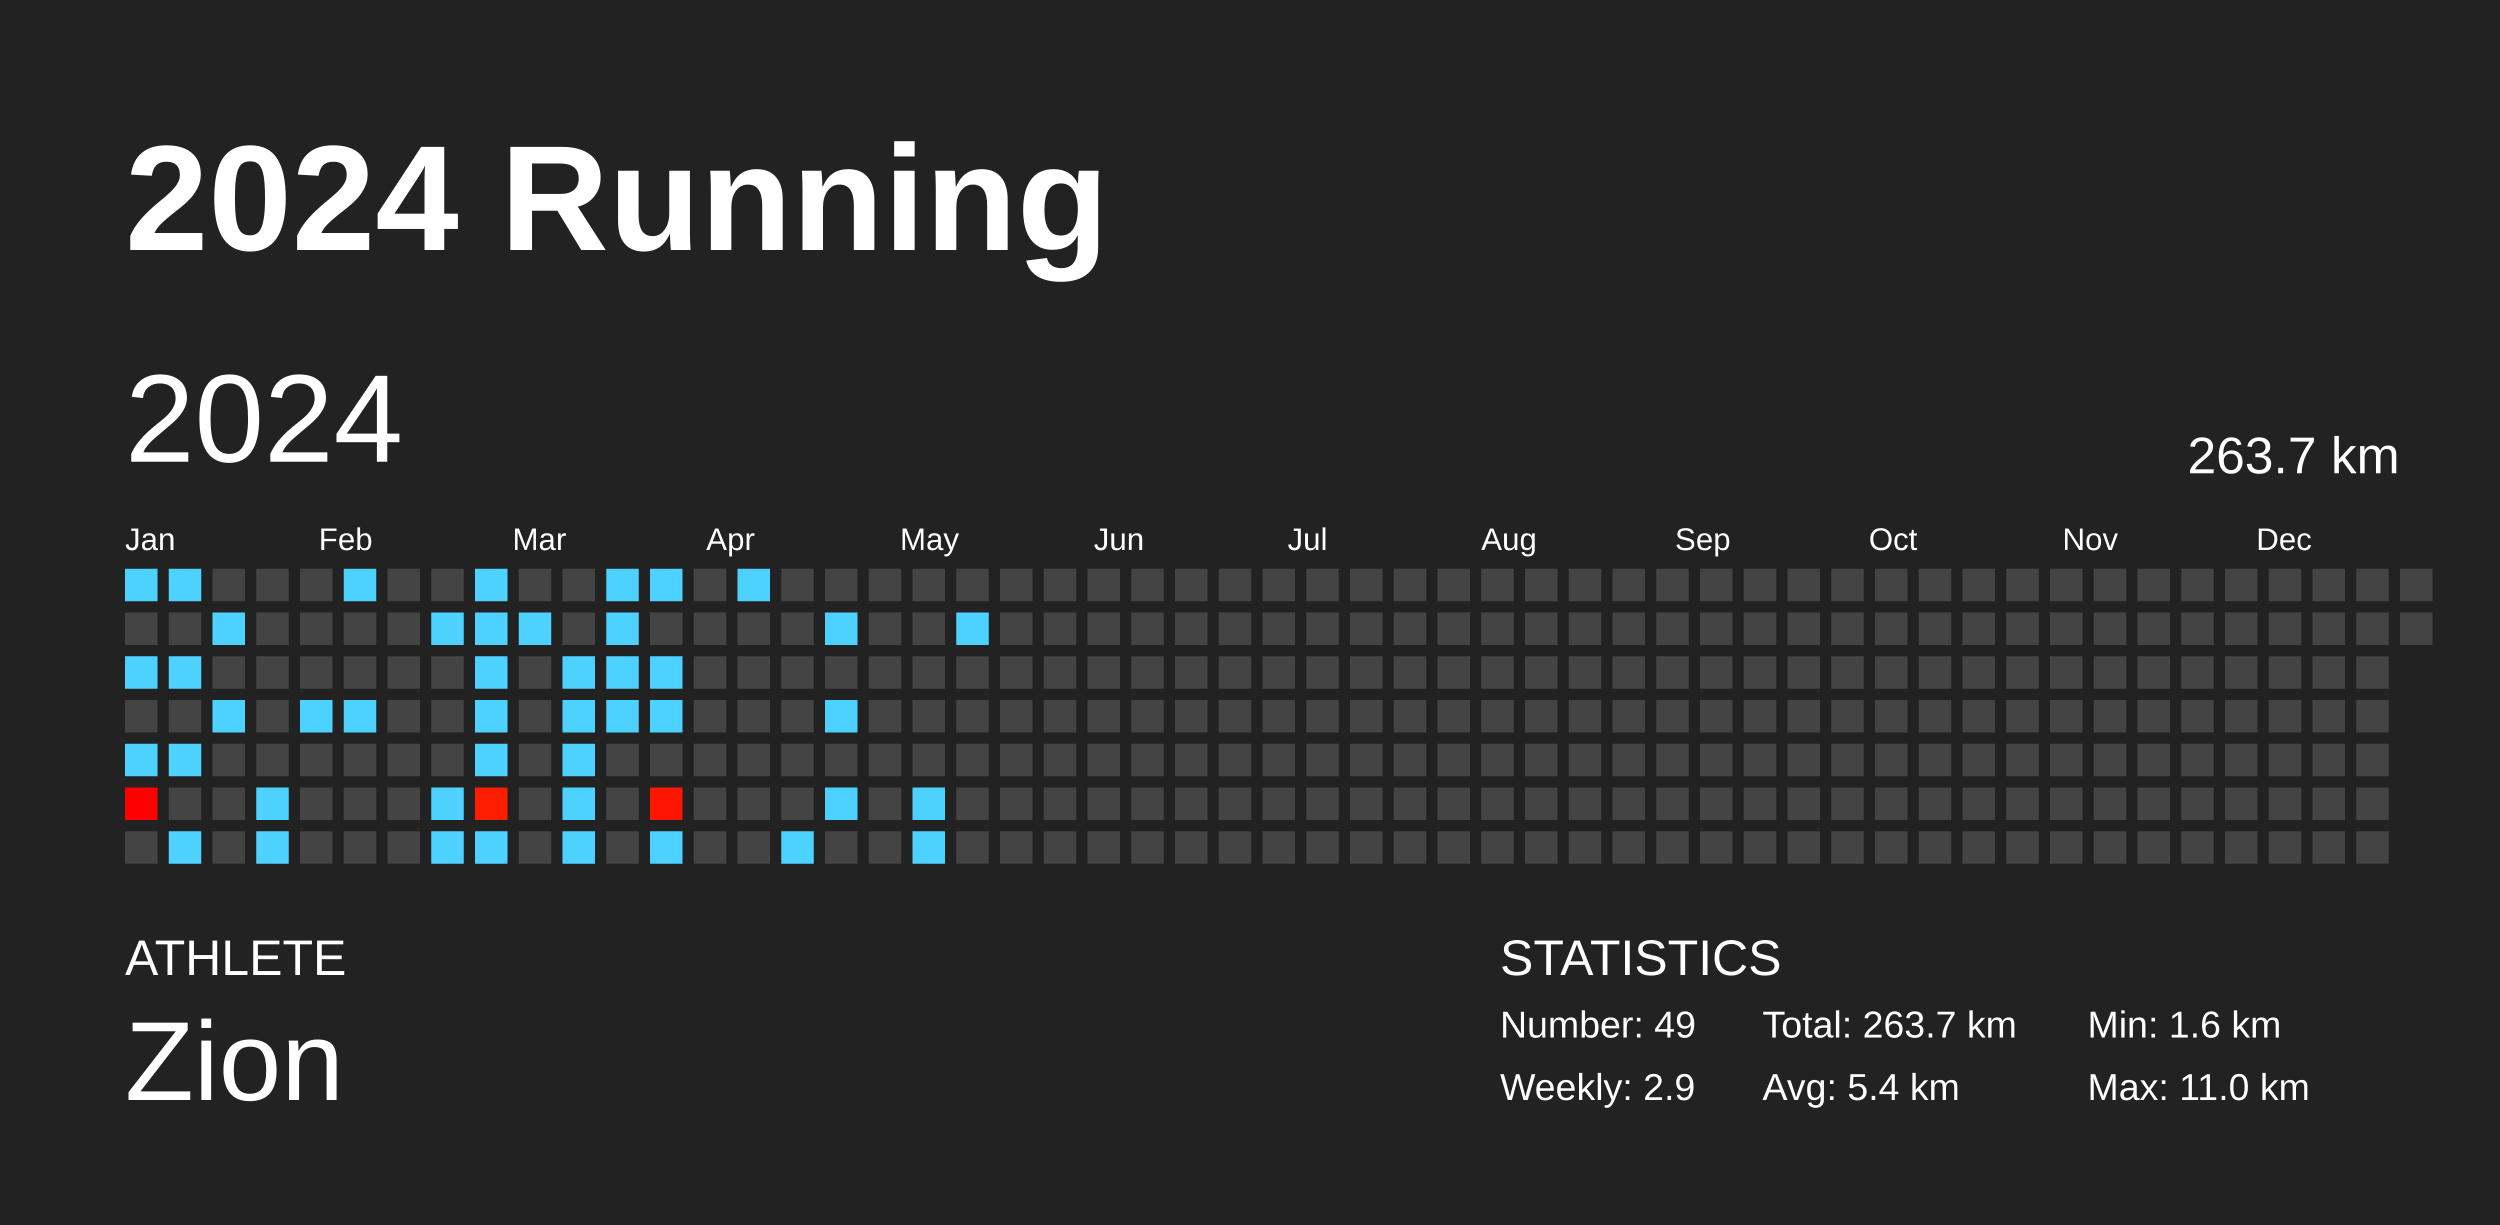
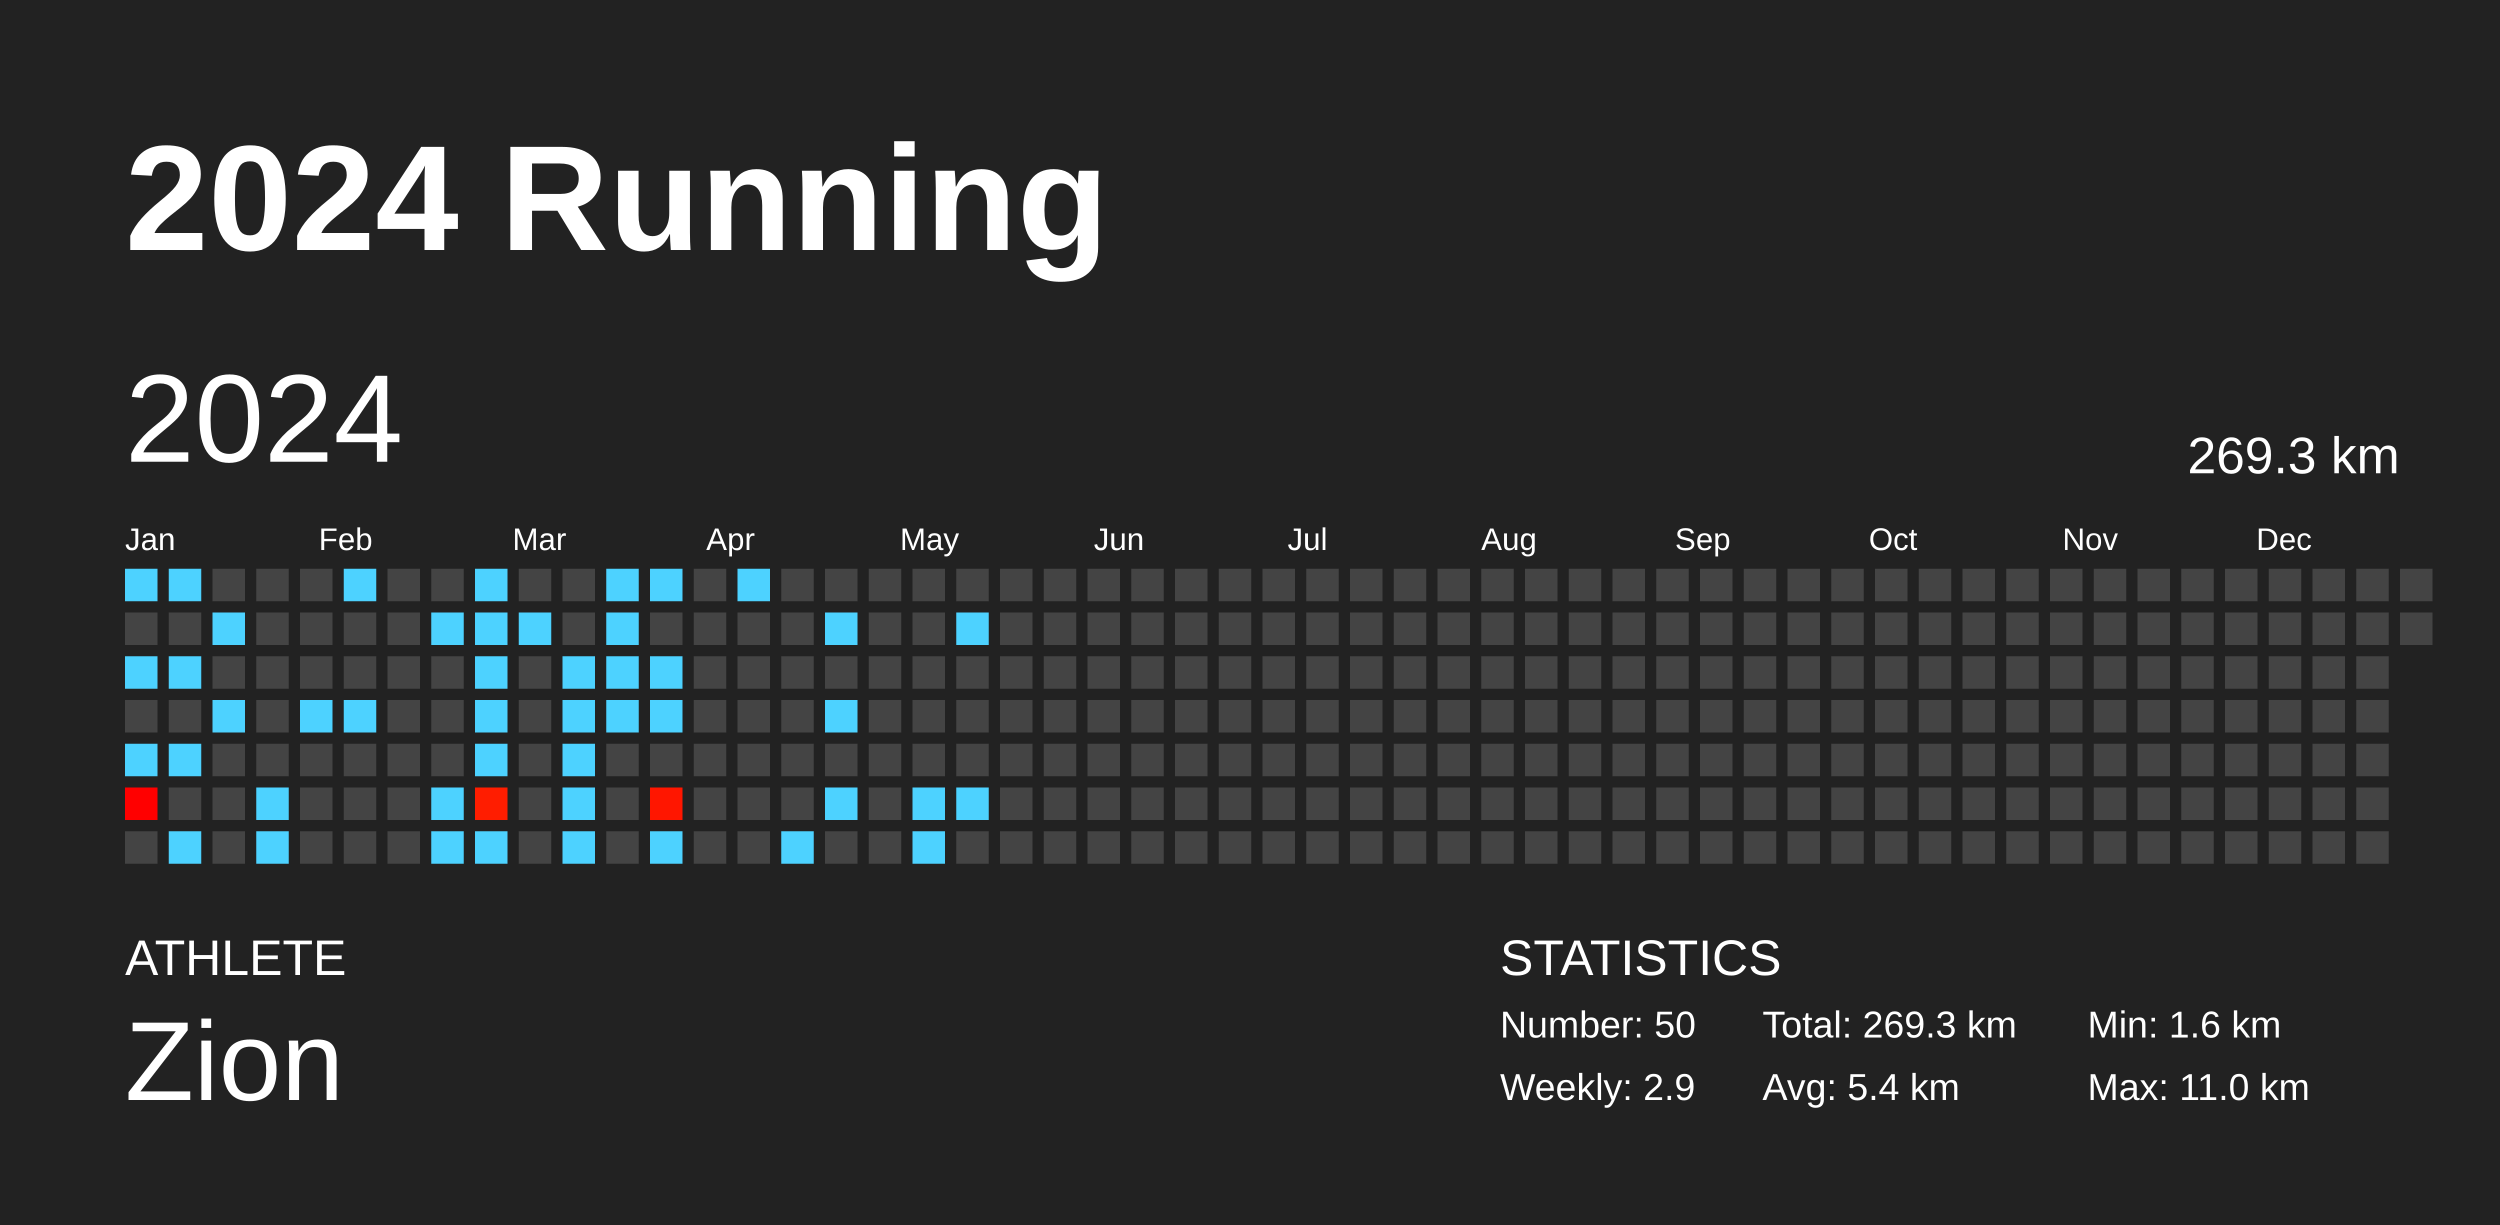
<svg xmlns="http://www.w3.org/2000/svg" baseProfile="full" height="98mm" version="1.1" viewBox="0,0,200,98" width="200mm">
  <defs />
  <rect fill="#222222" height="98" width="200" x="0" y="0" />
  <text fill="#FFFFFF" style="font-size:12px; font-family:Arial; font-weight:bold;" x="10" y="20">2024 Running</text>
  <text fill="#FFFFFF" style="font-size:4px; font-family:Arial" x="10" y="78">ATHLETE</text>
  <text fill="#FFFFFF" style="font-size:9px; font-family:Arial" x="10" y="88">Zion</text>
  <text fill="#FFFFFF" style="font-size:4px; font-family:Arial" x="120" y="78">STATISTICS</text>
-   <text fill="#FFFFFF" style="font-size:3px; font-family:Arial" x="120" y="83">Number: 49</text>
+   <text fill="#FFFFFF" style="font-size:3px; font-family:Arial" x="120" y="83">Number: 50</text>
  <text fill="#FFFFFF" style="font-size:3px; font-family:Arial" x="120" y="88">Weekly: 2.9</text>
-   <text fill="#FFFFFF" style="font-size:3px; font-family:Arial" x="141" y="83">Total: 263.7 km</text>
+   <text fill="#FFFFFF" style="font-size:3px; font-family:Arial" x="141" y="83">Total: 269.3 km</text>
  <text fill="#FFFFFF" style="font-size:3px; font-family:Arial" x="141" y="88">Avg: 5.4 km</text>
  <text fill="#FFFFFF" style="font-size:3px; font-family:Arial" x="167" y="83">Min: 1.6 km</text>
  <text fill="#FFFFFF" style="font-size:3px; font-family:Arial" x="167" y="88">Max: 11.0 km</text>
  <text dominant-baseline="hanging" fill="#FFFFFF" style="font-size:10.0px; font-family:Arial;" x="10" y="30">2024</text>
-   <text dominant-baseline="hanging" fill="#FFFFFF" style="font-size:4.125px; font-family:Arial;" x="175" y="35">263.7 km</text>
+   <text dominant-baseline="hanging" fill="#FFFFFF" style="font-size:4.125px; font-family:Arial;" x="175" y="35">269.3 km</text>
  <text fill="#FFFFFF" style="font-size:2.5px; font-family:Arial" x="10.0" y="44">Jan</text>
  <text fill="#FFFFFF" style="font-size:2.5px; font-family:Arial" x="25.5" y="44">Feb</text>
  <text fill="#FFFFFF" style="font-size:2.5px; font-family:Arial" x="41.0" y="44">Mar</text>
  <text fill="#FFFFFF" style="font-size:2.5px; font-family:Arial" x="56.5" y="44">Apr</text>
  <text fill="#FFFFFF" style="font-size:2.5px; font-family:Arial" x="72.0" y="44">May</text>
  <text fill="#FFFFFF" style="font-size:2.5px; font-family:Arial" x="87.5" y="44">Jun</text>
  <text fill="#FFFFFF" style="font-size:2.5px; font-family:Arial" x="103.0" y="44">Jul</text>
  <text fill="#FFFFFF" style="font-size:2.5px; font-family:Arial" x="118.5" y="44">Aug</text>
  <text fill="#FFFFFF" style="font-size:2.5px; font-family:Arial" x="134.0" y="44">Sep</text>
  <text fill="#FFFFFF" style="font-size:2.5px; font-family:Arial" x="149.5" y="44">Oct</text>
  <text fill="#FFFFFF" style="font-size:2.5px; font-family:Arial" x="165.0" y="44">Nov</text>
  <text fill="#FFFFFF" style="font-size:2.5px; font-family:Arial" x="180.5" y="44">Dec</text>
  <rect fill="#4dd2ff" height="2.6" width="2.6" x="10.0" y="45.5" />
  <rect fill="#444444" height="2.6" width="2.6" x="10.0" y="49.0" />
  <rect fill="#4dd2ff" height="2.6" width="2.6" x="10.0" y="52.5" />
  <rect fill="#444444" height="2.6" width="2.6" x="10.0" y="56.0" />
  <rect fill="#4dd2ff" height="2.6" width="2.6" x="10.0" y="59.5" />
  <rect fill="#ff0000" height="2.6" width="2.6" x="10.0" y="63.0" />
  <rect fill="#444444" height="2.6" width="2.6" x="10.0" y="66.5" />
  <rect fill="#4dd2ff" height="2.6" width="2.6" x="13.5" y="45.5" />
  <rect fill="#444444" height="2.6" width="2.6" x="13.5" y="49.0" />
  <rect fill="#4dd2ff" height="2.6" width="2.6" x="13.5" y="52.5" />
  <rect fill="#444444" height="2.6" width="2.6" x="13.5" y="56.0" />
  <rect fill="#4dd2ff" height="2.6" width="2.6" x="13.5" y="59.5" />
  <rect fill="#444444" height="2.6" width="2.6" x="13.5" y="63.0" />
  <rect fill="#4dd2ff" height="2.6" width="2.6" x="13.5" y="66.5" />
  <rect fill="#444444" height="2.6" width="2.6" x="17.0" y="45.5" />
  <rect fill="#4dd2ff" height="2.6" width="2.6" x="17.0" y="49.0" />
  <rect fill="#444444" height="2.6" width="2.6" x="17.0" y="52.5" />
  <rect fill="#4dd2ff" height="2.6" width="2.6" x="17.0" y="56.0" />
  <rect fill="#444444" height="2.6" width="2.6" x="17.0" y="59.5" />
  <rect fill="#444444" height="2.6" width="2.6" x="17.0" y="63.0" />
  <rect fill="#444444" height="2.6" width="2.6" x="17.0" y="66.5" />
  <rect fill="#444444" height="2.6" width="2.6" x="20.5" y="45.5" />
  <rect fill="#444444" height="2.6" width="2.6" x="20.5" y="49.0" />
  <rect fill="#444444" height="2.6" width="2.6" x="20.5" y="52.5" />
  <rect fill="#444444" height="2.6" width="2.6" x="20.5" y="56.0" />
  <rect fill="#444444" height="2.6" width="2.6" x="20.5" y="59.5" />
  <rect fill="#4dd2ff" height="2.6" width="2.6" x="20.5" y="63.0" />
  <rect fill="#4dd2ff" height="2.6" width="2.6" x="20.5" y="66.5" />
  <rect fill="#444444" height="2.6" width="2.6" x="24.0" y="45.5" />
  <rect fill="#444444" height="2.6" width="2.6" x="24.0" y="49.0" />
  <rect fill="#444444" height="2.6" width="2.6" x="24.0" y="52.5" />
  <rect fill="#4dd2ff" height="2.6" width="2.6" x="24.0" y="56.0" />
  <rect fill="#444444" height="2.6" width="2.6" x="24.0" y="59.5" />
  <rect fill="#444444" height="2.6" width="2.6" x="24.0" y="63.0" />
  <rect fill="#444444" height="2.6" width="2.6" x="24.0" y="66.5" />
  <rect fill="#4dd2ff" height="2.6" width="2.6" x="27.5" y="45.5" />
  <rect fill="#444444" height="2.6" width="2.6" x="27.5" y="49.0" />
  <rect fill="#444444" height="2.6" width="2.6" x="27.5" y="52.5" />
  <rect fill="#4dd2ff" height="2.6" width="2.6" x="27.5" y="56.0" />
  <rect fill="#444444" height="2.6" width="2.6" x="27.5" y="59.5" />
  <rect fill="#444444" height="2.6" width="2.6" x="27.5" y="63.0" />
  <rect fill="#444444" height="2.6" width="2.6" x="27.5" y="66.5" />
  <rect fill="#444444" height="2.6" width="2.6" x="31.0" y="45.5" />
  <rect fill="#444444" height="2.6" width="2.6" x="31.0" y="49.0" />
  <rect fill="#444444" height="2.6" width="2.6" x="31.0" y="52.5" />
  <rect fill="#444444" height="2.6" width="2.6" x="31.0" y="56.0" />
  <rect fill="#444444" height="2.6" width="2.6" x="31.0" y="59.5" />
  <rect fill="#444444" height="2.6" width="2.6" x="31.0" y="63.0" />
  <rect fill="#444444" height="2.6" width="2.6" x="31.0" y="66.5" />
  <rect fill="#444444" height="2.6" width="2.6" x="34.5" y="45.5" />
  <rect fill="#4dd2ff" height="2.6" width="2.6" x="34.5" y="49.0" />
  <rect fill="#444444" height="2.6" width="2.6" x="34.5" y="52.5" />
  <rect fill="#444444" height="2.6" width="2.6" x="34.5" y="56.0" />
  <rect fill="#444444" height="2.6" width="2.6" x="34.5" y="59.5" />
  <rect fill="#4dd2ff" height="2.6" width="2.6" x="34.5" y="63.0" />
  <rect fill="#4dd2ff" height="2.6" width="2.6" x="34.5" y="66.5" />
  <rect fill="#4dd2ff" height="2.6" width="2.6" x="38.0" y="45.5" />
  <rect fill="#4dd2ff" height="2.6" width="2.6" x="38.0" y="49.0" />
  <rect fill="#4dd2ff" height="2.6" width="2.6" x="38.0" y="52.5" />
  <rect fill="#4dd2ff" height="2.6" width="2.6" x="38.0" y="56.0" />
  <rect fill="#4dd2ff" height="2.6" width="2.6" x="38.0" y="59.5" />
  <rect fill="#ff1d00" height="2.6" width="2.6" x="38.0" y="63.0" />
  <rect fill="#4dd2ff" height="2.6" width="2.6" x="38.0" y="66.5" />
  <rect fill="#444444" height="2.6" width="2.6" x="41.5" y="45.5" />
  <rect fill="#4dd2ff" height="2.6" width="2.6" x="41.5" y="49.0" />
  <rect fill="#444444" height="2.6" width="2.6" x="41.5" y="52.5" />
  <rect fill="#444444" height="2.6" width="2.6" x="41.5" y="56.0" />
  <rect fill="#444444" height="2.6" width="2.6" x="41.5" y="59.5" />
  <rect fill="#444444" height="2.6" width="2.6" x="41.5" y="63.0" />
  <rect fill="#444444" height="2.6" width="2.6" x="41.5" y="66.5" />
  <rect fill="#444444" height="2.6" width="2.6" x="45.0" y="45.5" />
  <rect fill="#444444" height="2.6" width="2.6" x="45.0" y="49.0" />
  <rect fill="#4dd2ff" height="2.6" width="2.6" x="45.0" y="52.5" />
  <rect fill="#4dd2ff" height="2.6" width="2.6" x="45.0" y="56.0" />
  <rect fill="#4dd2ff" height="2.6" width="2.6" x="45.0" y="59.5" />
  <rect fill="#4dd2ff" height="2.6" width="2.6" x="45.0" y="63.0" />
  <rect fill="#4dd2ff" height="2.6" width="2.6" x="45.0" y="66.5" />
  <rect fill="#4dd2ff" height="2.6" width="2.6" x="48.5" y="45.5" />
  <rect fill="#4dd2ff" height="2.6" width="2.6" x="48.5" y="49.0" />
  <rect fill="#4dd2ff" height="2.6" width="2.6" x="48.5" y="52.5" />
  <rect fill="#4dd2ff" height="2.6" width="2.6" x="48.5" y="56.0" />
  <rect fill="#444444" height="2.6" width="2.6" x="48.5" y="59.5" />
  <rect fill="#444444" height="2.6" width="2.6" x="48.5" y="63.0" />
  <rect fill="#444444" height="2.6" width="2.6" x="48.5" y="66.5" />
  <rect fill="#4dd2ff" height="2.6" width="2.6" x="52.0" y="45.5" />
  <rect fill="#444444" height="2.6" width="2.6" x="52.0" y="49.0" />
  <rect fill="#4dd2ff" height="2.6" width="2.6" x="52.0" y="52.5" />
  <rect fill="#4dd2ff" height="2.6" width="2.6" x="52.0" y="56.0" />
  <rect fill="#444444" height="2.6" width="2.6" x="52.0" y="59.5" />
  <rect fill="#ff1600" height="2.6" width="2.6" x="52.0" y="63.0" />
  <rect fill="#4dd2ff" height="2.6" width="2.6" x="52.0" y="66.5" />
  <rect fill="#444444" height="2.6" width="2.6" x="55.5" y="45.5" />
  <rect fill="#444444" height="2.6" width="2.6" x="55.5" y="49.0" />
  <rect fill="#444444" height="2.6" width="2.6" x="55.5" y="52.5" />
  <rect fill="#444444" height="2.6" width="2.6" x="55.5" y="56.0" />
  <rect fill="#444444" height="2.6" width="2.6" x="55.5" y="59.5" />
  <rect fill="#444444" height="2.6" width="2.6" x="55.5" y="63.0" />
  <rect fill="#444444" height="2.6" width="2.6" x="55.5" y="66.5" />
  <rect fill="#4dd2ff" height="2.6" width="2.6" x="59.0" y="45.5" />
  <rect fill="#444444" height="2.6" width="2.6" x="59.0" y="49.0" />
  <rect fill="#444444" height="2.6" width="2.6" x="59.0" y="52.5" />
  <rect fill="#444444" height="2.6" width="2.6" x="59.0" y="56.0" />
  <rect fill="#444444" height="2.6" width="2.6" x="59.0" y="59.5" />
  <rect fill="#444444" height="2.6" width="2.6" x="59.0" y="63.0" />
  <rect fill="#444444" height="2.6" width="2.6" x="59.0" y="66.5" />
  <rect fill="#444444" height="2.6" width="2.6" x="62.5" y="45.5" />
  <rect fill="#444444" height="2.6" width="2.6" x="62.5" y="49.0" />
  <rect fill="#444444" height="2.6" width="2.6" x="62.5" y="52.5" />
  <rect fill="#444444" height="2.6" width="2.6" x="62.5" y="56.0" />
  <rect fill="#444444" height="2.6" width="2.6" x="62.5" y="59.5" />
  <rect fill="#444444" height="2.6" width="2.6" x="62.5" y="63.0" />
  <rect fill="#4dd2ff" height="2.6" width="2.6" x="62.5" y="66.5" />
  <rect fill="#444444" height="2.6" width="2.6" x="66.0" y="45.5" />
  <rect fill="#4dd2ff" height="2.6" width="2.6" x="66.0" y="49.0" />
  <rect fill="#444444" height="2.6" width="2.6" x="66.0" y="52.5" />
  <rect fill="#4dd2ff" height="2.6" width="2.6" x="66.0" y="56.0" />
  <rect fill="#444444" height="2.6" width="2.6" x="66.0" y="59.5" />
  <rect fill="#4dd2ff" height="2.6" width="2.6" x="66.0" y="63.0" />
  <rect fill="#444444" height="2.6" width="2.6" x="66.0" y="66.5" />
  <rect fill="#444444" height="2.6" width="2.6" x="69.5" y="45.5" />
  <rect fill="#444444" height="2.6" width="2.6" x="69.5" y="49.0" />
  <rect fill="#444444" height="2.6" width="2.6" x="69.5" y="52.5" />
  <rect fill="#444444" height="2.6" width="2.6" x="69.5" y="56.0" />
  <rect fill="#444444" height="2.6" width="2.6" x="69.5" y="59.5" />
  <rect fill="#444444" height="2.6" width="2.6" x="69.5" y="63.0" />
  <rect fill="#444444" height="2.6" width="2.6" x="69.5" y="66.5" />
  <rect fill="#444444" height="2.6" width="2.6" x="73.0" y="45.5" />
  <rect fill="#444444" height="2.6" width="2.6" x="73.0" y="49.0" />
  <rect fill="#444444" height="2.6" width="2.6" x="73.0" y="52.5" />
  <rect fill="#444444" height="2.6" width="2.6" x="73.0" y="56.0" />
  <rect fill="#444444" height="2.6" width="2.6" x="73.0" y="59.5" />
  <rect fill="#4dd2ff" height="2.6" width="2.6" x="73.0" y="63.0" />
  <rect fill="#4dd2ff" height="2.6" width="2.6" x="73.0" y="66.5" />
  <rect fill="#444444" height="2.6" width="2.6" x="76.5" y="45.5" />
  <rect fill="#4dd2ff" height="2.6" width="2.6" x="76.5" y="49.0" />
  <rect fill="#444444" height="2.6" width="2.6" x="76.5" y="52.5" />
  <rect fill="#444444" height="2.6" width="2.6" x="76.5" y="56.0" />
  <rect fill="#444444" height="2.6" width="2.6" x="76.5" y="59.5" />
-   <rect fill="#444444" height="2.6" width="2.6" x="76.5" y="63.0" />
+   <rect fill="#4dd2ff" height="2.6" width="2.6" x="76.5" y="63.0" />
  <rect fill="#444444" height="2.6" width="2.6" x="76.5" y="66.5" />
  <rect fill="#444444" height="2.6" width="2.6" x="80.0" y="45.5" />
  <rect fill="#444444" height="2.6" width="2.6" x="80.0" y="49.0" />
  <rect fill="#444444" height="2.6" width="2.6" x="80.0" y="52.5" />
  <rect fill="#444444" height="2.6" width="2.6" x="80.0" y="56.0" />
  <rect fill="#444444" height="2.6" width="2.6" x="80.0" y="59.5" />
  <rect fill="#444444" height="2.6" width="2.6" x="80.0" y="63.0" />
  <rect fill="#444444" height="2.6" width="2.6" x="80.0" y="66.5" />
  <rect fill="#444444" height="2.6" width="2.6" x="83.5" y="45.5" />
  <rect fill="#444444" height="2.6" width="2.6" x="83.5" y="49.0" />
  <rect fill="#444444" height="2.6" width="2.6" x="83.5" y="52.5" />
  <rect fill="#444444" height="2.6" width="2.6" x="83.5" y="56.0" />
  <rect fill="#444444" height="2.6" width="2.6" x="83.5" y="59.5" />
  <rect fill="#444444" height="2.6" width="2.6" x="83.5" y="63.0" />
  <rect fill="#444444" height="2.6" width="2.6" x="83.5" y="66.5" />
  <rect fill="#444444" height="2.6" width="2.6" x="87.0" y="45.5" />
  <rect fill="#444444" height="2.6" width="2.6" x="87.0" y="49.0" />
  <rect fill="#444444" height="2.6" width="2.6" x="87.0" y="52.5" />
  <rect fill="#444444" height="2.6" width="2.6" x="87.0" y="56.0" />
  <rect fill="#444444" height="2.6" width="2.6" x="87.0" y="59.5" />
  <rect fill="#444444" height="2.6" width="2.6" x="87.0" y="63.0" />
  <rect fill="#444444" height="2.6" width="2.6" x="87.0" y="66.5" />
  <rect fill="#444444" height="2.6" width="2.6" x="90.5" y="45.5" />
  <rect fill="#444444" height="2.6" width="2.6" x="90.5" y="49.0" />
  <rect fill="#444444" height="2.6" width="2.6" x="90.5" y="52.5" />
  <rect fill="#444444" height="2.6" width="2.6" x="90.5" y="56.0" />
  <rect fill="#444444" height="2.6" width="2.6" x="90.5" y="59.5" />
  <rect fill="#444444" height="2.6" width="2.6" x="90.5" y="63.0" />
  <rect fill="#444444" height="2.6" width="2.6" x="90.5" y="66.5" />
  <rect fill="#444444" height="2.6" width="2.6" x="94.0" y="45.5" />
  <rect fill="#444444" height="2.6" width="2.6" x="94.0" y="49.0" />
  <rect fill="#444444" height="2.6" width="2.6" x="94.0" y="52.5" />
  <rect fill="#444444" height="2.6" width="2.6" x="94.0" y="56.0" />
  <rect fill="#444444" height="2.6" width="2.6" x="94.0" y="59.5" />
  <rect fill="#444444" height="2.6" width="2.6" x="94.0" y="63.0" />
  <rect fill="#444444" height="2.6" width="2.6" x="94.0" y="66.5" />
  <rect fill="#444444" height="2.6" width="2.6" x="97.5" y="45.5" />
  <rect fill="#444444" height="2.6" width="2.6" x="97.5" y="49.0" />
  <rect fill="#444444" height="2.6" width="2.6" x="97.5" y="52.5" />
  <rect fill="#444444" height="2.6" width="2.6" x="97.5" y="56.0" />
  <rect fill="#444444" height="2.6" width="2.6" x="97.5" y="59.5" />
  <rect fill="#444444" height="2.6" width="2.6" x="97.5" y="63.0" />
  <rect fill="#444444" height="2.6" width="2.6" x="97.5" y="66.5" />
  <rect fill="#444444" height="2.6" width="2.6" x="101.0" y="45.5" />
  <rect fill="#444444" height="2.6" width="2.6" x="101.0" y="49.0" />
  <rect fill="#444444" height="2.6" width="2.6" x="101.0" y="52.5" />
  <rect fill="#444444" height="2.6" width="2.6" x="101.0" y="56.0" />
  <rect fill="#444444" height="2.6" width="2.6" x="101.0" y="59.5" />
  <rect fill="#444444" height="2.6" width="2.6" x="101.0" y="63.0" />
  <rect fill="#444444" height="2.6" width="2.6" x="101.0" y="66.5" />
  <rect fill="#444444" height="2.6" width="2.6" x="104.5" y="45.5" />
  <rect fill="#444444" height="2.6" width="2.6" x="104.5" y="49.0" />
  <rect fill="#444444" height="2.6" width="2.6" x="104.5" y="52.5" />
  <rect fill="#444444" height="2.6" width="2.6" x="104.5" y="56.0" />
  <rect fill="#444444" height="2.6" width="2.6" x="104.5" y="59.5" />
  <rect fill="#444444" height="2.6" width="2.6" x="104.5" y="63.0" />
  <rect fill="#444444" height="2.6" width="2.6" x="104.5" y="66.5" />
  <rect fill="#444444" height="2.6" width="2.6" x="108.0" y="45.5" />
  <rect fill="#444444" height="2.6" width="2.6" x="108.0" y="49.0" />
  <rect fill="#444444" height="2.6" width="2.6" x="108.0" y="52.5" />
  <rect fill="#444444" height="2.6" width="2.6" x="108.0" y="56.0" />
  <rect fill="#444444" height="2.6" width="2.6" x="108.0" y="59.5" />
  <rect fill="#444444" height="2.6" width="2.6" x="108.0" y="63.0" />
  <rect fill="#444444" height="2.6" width="2.6" x="108.0" y="66.5" />
  <rect fill="#444444" height="2.6" width="2.6" x="111.5" y="45.5" />
  <rect fill="#444444" height="2.6" width="2.6" x="111.5" y="49.0" />
  <rect fill="#444444" height="2.6" width="2.6" x="111.5" y="52.5" />
  <rect fill="#444444" height="2.6" width="2.6" x="111.5" y="56.0" />
  <rect fill="#444444" height="2.6" width="2.6" x="111.5" y="59.5" />
  <rect fill="#444444" height="2.6" width="2.6" x="111.5" y="63.0" />
  <rect fill="#444444" height="2.6" width="2.6" x="111.5" y="66.5" />
  <rect fill="#444444" height="2.6" width="2.6" x="115.0" y="45.5" />
  <rect fill="#444444" height="2.6" width="2.6" x="115.0" y="49.0" />
  <rect fill="#444444" height="2.6" width="2.6" x="115.0" y="52.5" />
  <rect fill="#444444" height="2.6" width="2.6" x="115.0" y="56.0" />
  <rect fill="#444444" height="2.6" width="2.6" x="115.0" y="59.5" />
  <rect fill="#444444" height="2.6" width="2.6" x="115.0" y="63.0" />
  <rect fill="#444444" height="2.6" width="2.6" x="115.0" y="66.5" />
  <rect fill="#444444" height="2.6" width="2.6" x="118.5" y="45.5" />
  <rect fill="#444444" height="2.6" width="2.6" x="118.5" y="49.0" />
  <rect fill="#444444" height="2.6" width="2.6" x="118.5" y="52.5" />
  <rect fill="#444444" height="2.6" width="2.6" x="118.5" y="56.0" />
  <rect fill="#444444" height="2.6" width="2.6" x="118.5" y="59.5" />
  <rect fill="#444444" height="2.6" width="2.6" x="118.5" y="63.0" />
  <rect fill="#444444" height="2.6" width="2.6" x="118.5" y="66.5" />
  <rect fill="#444444" height="2.6" width="2.6" x="122.0" y="45.5" />
  <rect fill="#444444" height="2.6" width="2.6" x="122.0" y="49.0" />
  <rect fill="#444444" height="2.6" width="2.6" x="122.0" y="52.5" />
  <rect fill="#444444" height="2.6" width="2.6" x="122.0" y="56.0" />
  <rect fill="#444444" height="2.6" width="2.6" x="122.0" y="59.5" />
  <rect fill="#444444" height="2.6" width="2.6" x="122.0" y="63.0" />
  <rect fill="#444444" height="2.6" width="2.6" x="122.0" y="66.5" />
  <rect fill="#444444" height="2.6" width="2.6" x="125.5" y="45.5" />
  <rect fill="#444444" height="2.6" width="2.6" x="125.5" y="49.0" />
  <rect fill="#444444" height="2.6" width="2.6" x="125.5" y="52.5" />
  <rect fill="#444444" height="2.6" width="2.6" x="125.5" y="56.0" />
  <rect fill="#444444" height="2.6" width="2.6" x="125.5" y="59.5" />
  <rect fill="#444444" height="2.6" width="2.6" x="125.5" y="63.0" />
  <rect fill="#444444" height="2.6" width="2.6" x="125.5" y="66.5" />
  <rect fill="#444444" height="2.6" width="2.6" x="129.0" y="45.5" />
  <rect fill="#444444" height="2.6" width="2.6" x="129.0" y="49.0" />
  <rect fill="#444444" height="2.6" width="2.6" x="129.0" y="52.5" />
  <rect fill="#444444" height="2.6" width="2.6" x="129.0" y="56.0" />
  <rect fill="#444444" height="2.6" width="2.6" x="129.0" y="59.5" />
  <rect fill="#444444" height="2.6" width="2.6" x="129.0" y="63.0" />
  <rect fill="#444444" height="2.6" width="2.6" x="129.0" y="66.5" />
  <rect fill="#444444" height="2.6" width="2.6" x="132.5" y="45.5" />
  <rect fill="#444444" height="2.6" width="2.6" x="132.5" y="49.0" />
  <rect fill="#444444" height="2.6" width="2.6" x="132.5" y="52.5" />
  <rect fill="#444444" height="2.6" width="2.6" x="132.5" y="56.0" />
  <rect fill="#444444" height="2.6" width="2.6" x="132.5" y="59.5" />
  <rect fill="#444444" height="2.6" width="2.6" x="132.5" y="63.0" />
  <rect fill="#444444" height="2.6" width="2.6" x="132.5" y="66.5" />
  <rect fill="#444444" height="2.6" width="2.6" x="136.0" y="45.5" />
  <rect fill="#444444" height="2.6" width="2.6" x="136.0" y="49.0" />
  <rect fill="#444444" height="2.6" width="2.6" x="136.0" y="52.5" />
  <rect fill="#444444" height="2.6" width="2.6" x="136.0" y="56.0" />
  <rect fill="#444444" height="2.6" width="2.6" x="136.0" y="59.5" />
  <rect fill="#444444" height="2.6" width="2.6" x="136.0" y="63.0" />
  <rect fill="#444444" height="2.6" width="2.6" x="136.0" y="66.5" />
  <rect fill="#444444" height="2.6" width="2.6" x="139.5" y="45.5" />
  <rect fill="#444444" height="2.6" width="2.6" x="139.5" y="49.0" />
  <rect fill="#444444" height="2.6" width="2.6" x="139.5" y="52.5" />
  <rect fill="#444444" height="2.6" width="2.6" x="139.5" y="56.0" />
  <rect fill="#444444" height="2.6" width="2.6" x="139.5" y="59.5" />
  <rect fill="#444444" height="2.6" width="2.6" x="139.5" y="63.0" />
  <rect fill="#444444" height="2.6" width="2.6" x="139.5" y="66.5" />
  <rect fill="#444444" height="2.6" width="2.6" x="143.0" y="45.5" />
  <rect fill="#444444" height="2.6" width="2.6" x="143.0" y="49.0" />
  <rect fill="#444444" height="2.6" width="2.6" x="143.0" y="52.5" />
  <rect fill="#444444" height="2.6" width="2.6" x="143.0" y="56.0" />
  <rect fill="#444444" height="2.6" width="2.6" x="143.0" y="59.5" />
  <rect fill="#444444" height="2.6" width="2.6" x="143.0" y="63.0" />
  <rect fill="#444444" height="2.6" width="2.6" x="143.0" y="66.5" />
  <rect fill="#444444" height="2.6" width="2.6" x="146.5" y="45.5" />
  <rect fill="#444444" height="2.6" width="2.6" x="146.5" y="49.0" />
  <rect fill="#444444" height="2.6" width="2.6" x="146.5" y="52.5" />
  <rect fill="#444444" height="2.6" width="2.6" x="146.5" y="56.0" />
  <rect fill="#444444" height="2.6" width="2.6" x="146.5" y="59.5" />
  <rect fill="#444444" height="2.6" width="2.6" x="146.5" y="63.0" />
  <rect fill="#444444" height="2.6" width="2.6" x="146.5" y="66.5" />
  <rect fill="#444444" height="2.6" width="2.6" x="150.0" y="45.5" />
  <rect fill="#444444" height="2.6" width="2.6" x="150.0" y="49.0" />
  <rect fill="#444444" height="2.6" width="2.6" x="150.0" y="52.5" />
  <rect fill="#444444" height="2.6" width="2.6" x="150.0" y="56.0" />
  <rect fill="#444444" height="2.6" width="2.6" x="150.0" y="59.5" />
  <rect fill="#444444" height="2.6" width="2.6" x="150.0" y="63.0" />
  <rect fill="#444444" height="2.6" width="2.6" x="150.0" y="66.5" />
  <rect fill="#444444" height="2.6" width="2.6" x="153.5" y="45.5" />
  <rect fill="#444444" height="2.6" width="2.6" x="153.5" y="49.0" />
  <rect fill="#444444" height="2.6" width="2.6" x="153.5" y="52.5" />
  <rect fill="#444444" height="2.6" width="2.6" x="153.5" y="56.0" />
  <rect fill="#444444" height="2.6" width="2.6" x="153.5" y="59.5" />
  <rect fill="#444444" height="2.6" width="2.6" x="153.5" y="63.0" />
  <rect fill="#444444" height="2.6" width="2.6" x="153.5" y="66.5" />
  <rect fill="#444444" height="2.6" width="2.6" x="157.0" y="45.5" />
  <rect fill="#444444" height="2.6" width="2.6" x="157.0" y="49.0" />
  <rect fill="#444444" height="2.6" width="2.6" x="157.0" y="52.5" />
  <rect fill="#444444" height="2.6" width="2.6" x="157.0" y="56.0" />
  <rect fill="#444444" height="2.6" width="2.6" x="157.0" y="59.5" />
  <rect fill="#444444" height="2.6" width="2.6" x="157.0" y="63.0" />
  <rect fill="#444444" height="2.6" width="2.6" x="157.0" y="66.5" />
  <rect fill="#444444" height="2.6" width="2.6" x="160.5" y="45.5" />
  <rect fill="#444444" height="2.6" width="2.6" x="160.5" y="49.0" />
  <rect fill="#444444" height="2.6" width="2.6" x="160.5" y="52.5" />
  <rect fill="#444444" height="2.6" width="2.6" x="160.5" y="56.0" />
  <rect fill="#444444" height="2.6" width="2.6" x="160.5" y="59.5" />
  <rect fill="#444444" height="2.6" width="2.6" x="160.5" y="63.0" />
  <rect fill="#444444" height="2.6" width="2.6" x="160.5" y="66.5" />
  <rect fill="#444444" height="2.6" width="2.6" x="164.0" y="45.5" />
  <rect fill="#444444" height="2.6" width="2.6" x="164.0" y="49.0" />
  <rect fill="#444444" height="2.6" width="2.6" x="164.0" y="52.5" />
  <rect fill="#444444" height="2.6" width="2.6" x="164.0" y="56.0" />
  <rect fill="#444444" height="2.6" width="2.6" x="164.0" y="59.5" />
  <rect fill="#444444" height="2.6" width="2.6" x="164.0" y="63.0" />
  <rect fill="#444444" height="2.6" width="2.6" x="164.0" y="66.5" />
  <rect fill="#444444" height="2.6" width="2.6" x="167.5" y="45.5" />
  <rect fill="#444444" height="2.6" width="2.6" x="167.5" y="49.0" />
  <rect fill="#444444" height="2.6" width="2.6" x="167.5" y="52.5" />
  <rect fill="#444444" height="2.6" width="2.6" x="167.5" y="56.0" />
  <rect fill="#444444" height="2.6" width="2.6" x="167.5" y="59.5" />
  <rect fill="#444444" height="2.6" width="2.6" x="167.5" y="63.0" />
  <rect fill="#444444" height="2.6" width="2.6" x="167.5" y="66.5" />
  <rect fill="#444444" height="2.6" width="2.6" x="171.0" y="45.5" />
  <rect fill="#444444" height="2.6" width="2.6" x="171.0" y="49.0" />
  <rect fill="#444444" height="2.6" width="2.6" x="171.0" y="52.5" />
  <rect fill="#444444" height="2.6" width="2.6" x="171.0" y="56.0" />
  <rect fill="#444444" height="2.6" width="2.6" x="171.0" y="59.5" />
  <rect fill="#444444" height="2.6" width="2.6" x="171.0" y="63.0" />
  <rect fill="#444444" height="2.6" width="2.6" x="171.0" y="66.5" />
  <rect fill="#444444" height="2.6" width="2.6" x="174.5" y="45.5" />
  <rect fill="#444444" height="2.6" width="2.6" x="174.5" y="49.0" />
  <rect fill="#444444" height="2.6" width="2.6" x="174.5" y="52.5" />
  <rect fill="#444444" height="2.6" width="2.6" x="174.5" y="56.0" />
  <rect fill="#444444" height="2.6" width="2.6" x="174.5" y="59.5" />
  <rect fill="#444444" height="2.6" width="2.6" x="174.5" y="63.0" />
  <rect fill="#444444" height="2.6" width="2.6" x="174.5" y="66.5" />
  <rect fill="#444444" height="2.6" width="2.6" x="178.0" y="45.5" />
  <rect fill="#444444" height="2.6" width="2.6" x="178.0" y="49.0" />
  <rect fill="#444444" height="2.6" width="2.6" x="178.0" y="52.5" />
  <rect fill="#444444" height="2.6" width="2.6" x="178.0" y="56.0" />
  <rect fill="#444444" height="2.6" width="2.6" x="178.0" y="59.5" />
  <rect fill="#444444" height="2.6" width="2.6" x="178.0" y="63.0" />
  <rect fill="#444444" height="2.6" width="2.6" x="178.0" y="66.5" />
  <rect fill="#444444" height="2.6" width="2.6" x="181.5" y="45.5" />
  <rect fill="#444444" height="2.6" width="2.6" x="181.5" y="49.0" />
  <rect fill="#444444" height="2.6" width="2.6" x="181.5" y="52.5" />
  <rect fill="#444444" height="2.6" width="2.6" x="181.5" y="56.0" />
  <rect fill="#444444" height="2.6" width="2.6" x="181.5" y="59.5" />
  <rect fill="#444444" height="2.6" width="2.6" x="181.5" y="63.0" />
  <rect fill="#444444" height="2.6" width="2.6" x="181.5" y="66.5" />
  <rect fill="#444444" height="2.6" width="2.6" x="185.0" y="45.5" />
  <rect fill="#444444" height="2.6" width="2.6" x="185.0" y="49.0" />
  <rect fill="#444444" height="2.6" width="2.6" x="185.0" y="52.5" />
  <rect fill="#444444" height="2.6" width="2.6" x="185.0" y="56.0" />
  <rect fill="#444444" height="2.6" width="2.6" x="185.0" y="59.5" />
  <rect fill="#444444" height="2.6" width="2.6" x="185.0" y="63.0" />
  <rect fill="#444444" height="2.6" width="2.6" x="185.0" y="66.5" />
  <rect fill="#444444" height="2.6" width="2.6" x="188.5" y="45.5" />
  <rect fill="#444444" height="2.6" width="2.6" x="188.5" y="49.0" />
  <rect fill="#444444" height="2.6" width="2.6" x="188.5" y="52.5" />
  <rect fill="#444444" height="2.6" width="2.6" x="188.5" y="56.0" />
  <rect fill="#444444" height="2.6" width="2.6" x="188.5" y="59.5" />
  <rect fill="#444444" height="2.6" width="2.6" x="188.5" y="63.0" />
  <rect fill="#444444" height="2.6" width="2.6" x="188.5" y="66.5" />
  <rect fill="#444444" height="2.6" width="2.6" x="192.0" y="45.5" />
  <rect fill="#444444" height="2.6" width="2.6" x="192.0" y="49.0" />
</svg>
